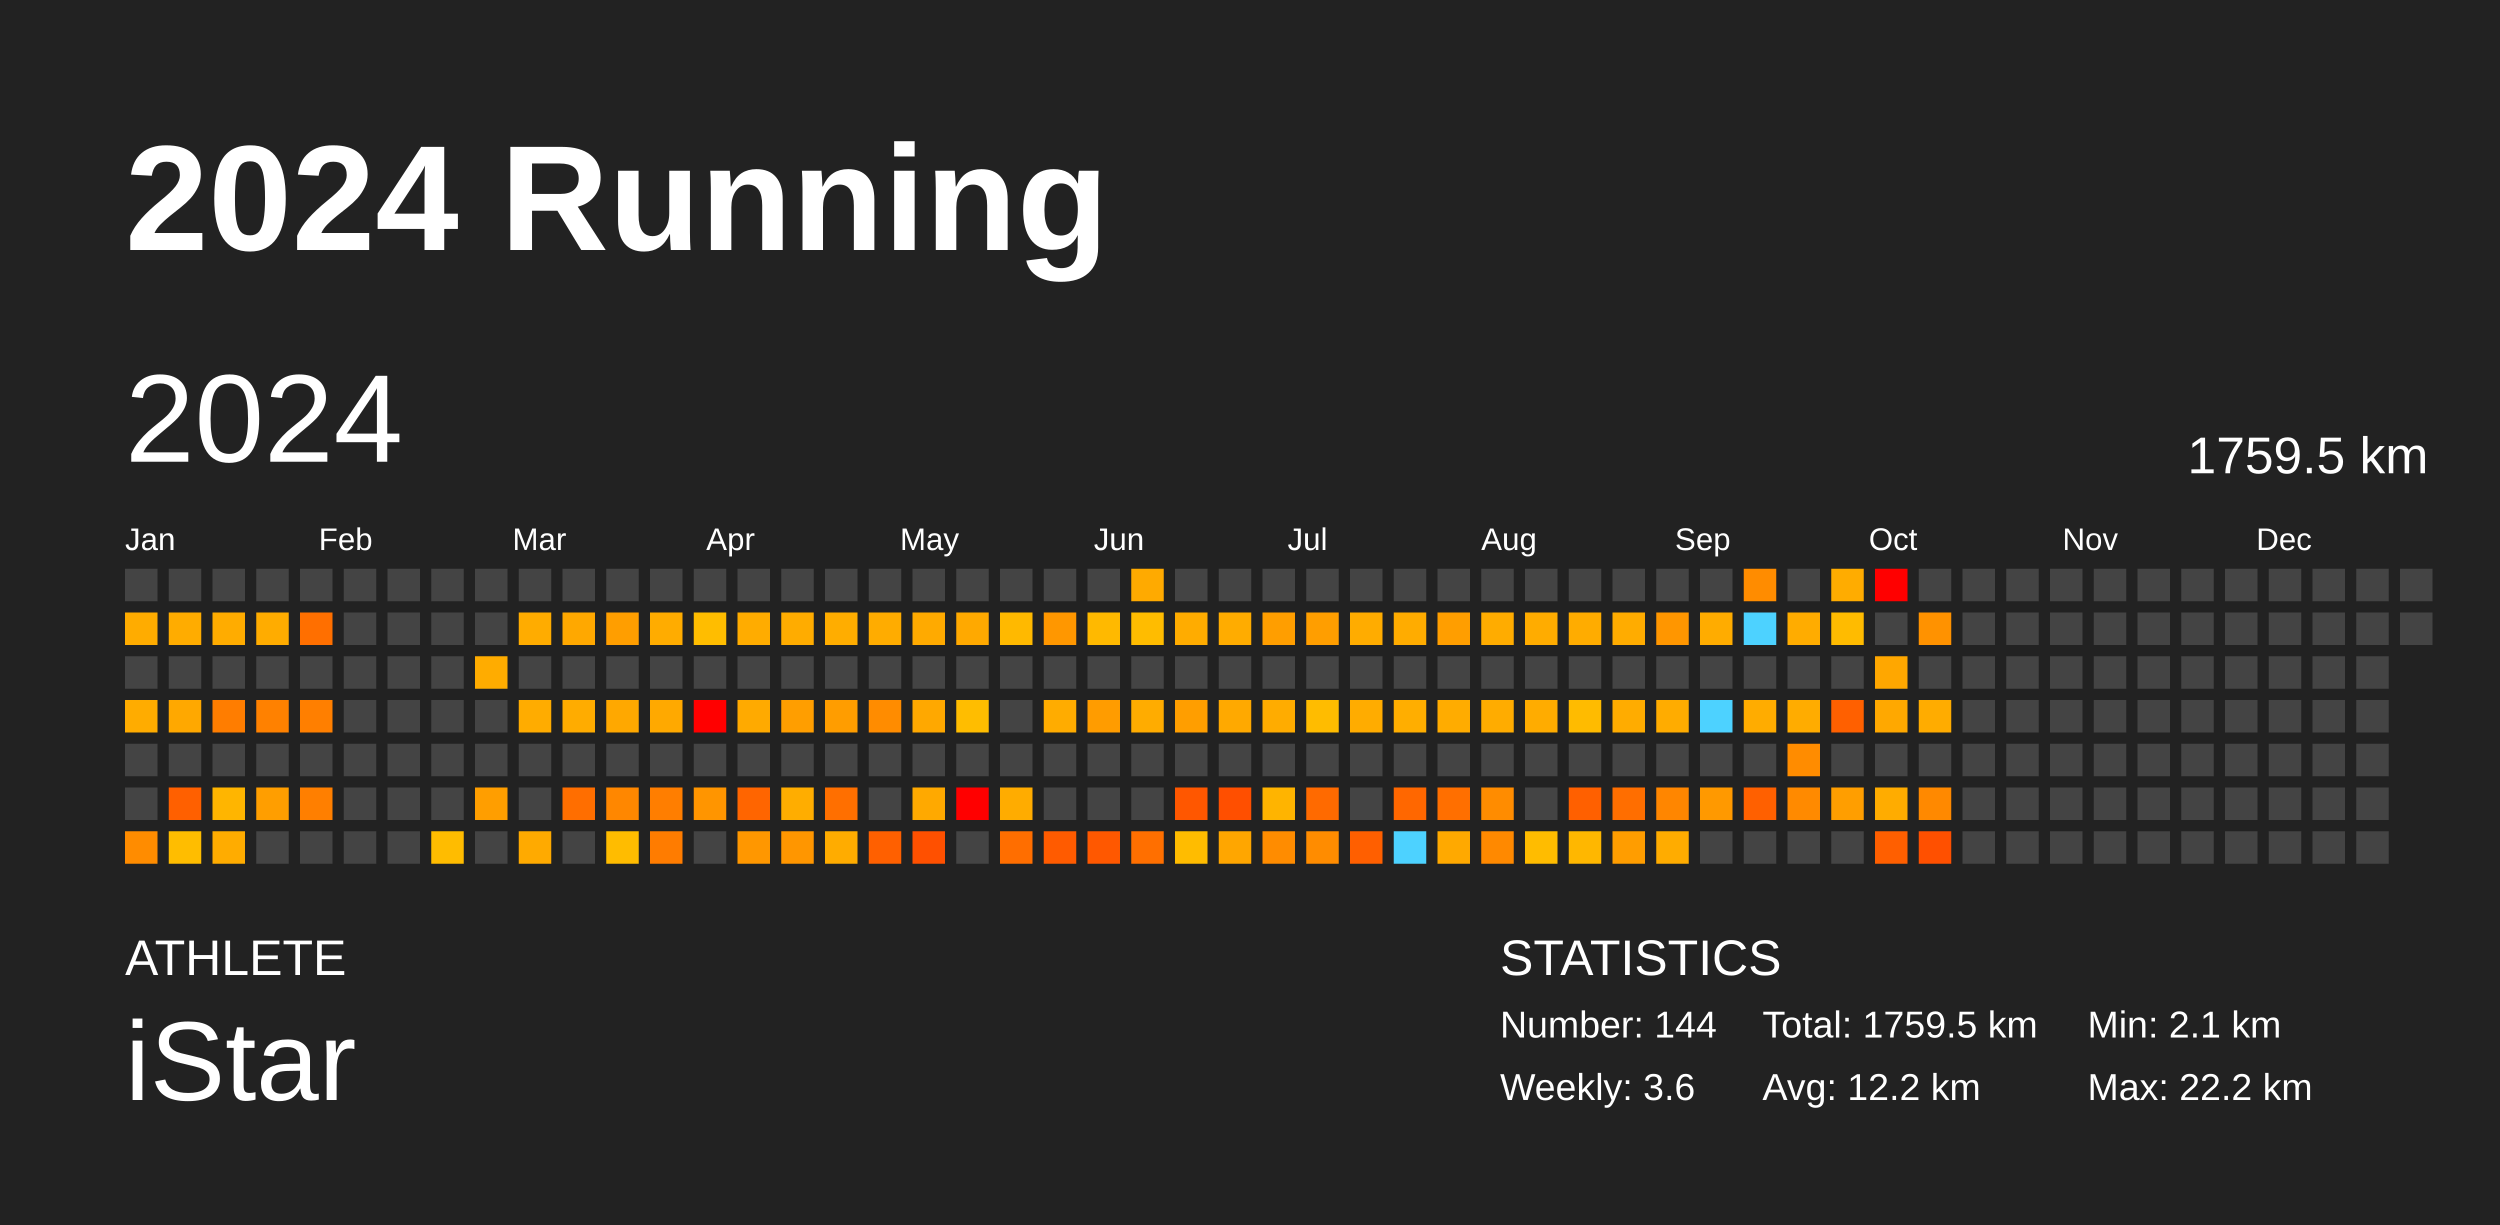
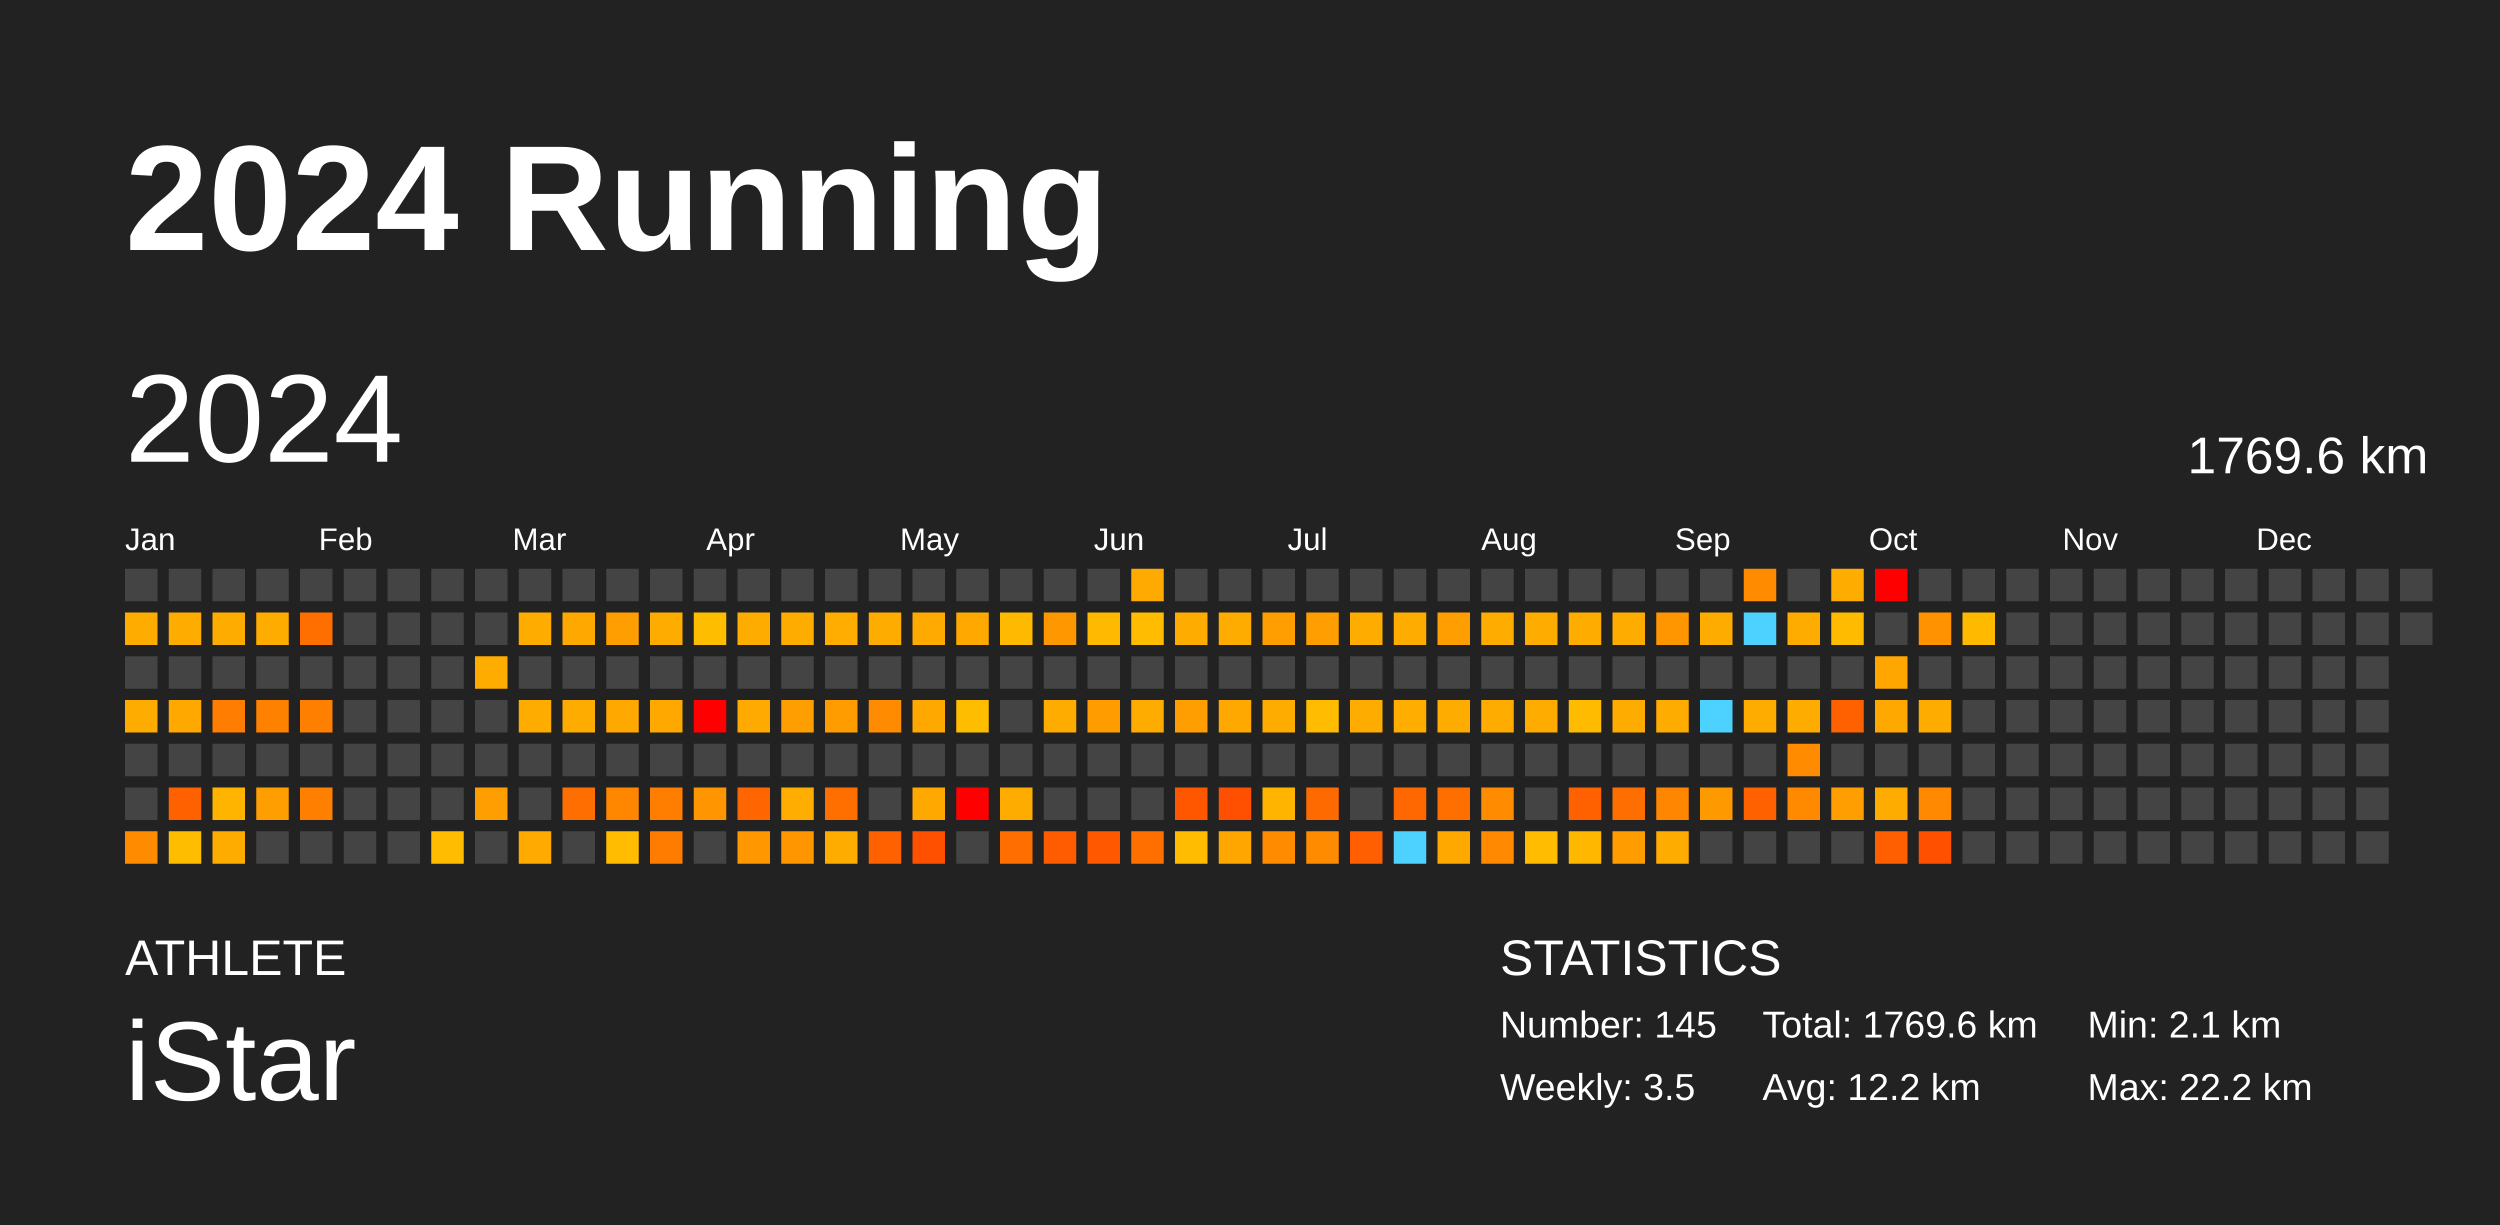
<svg xmlns="http://www.w3.org/2000/svg" baseProfile="full" height="98mm" version="1.1" viewBox="0,0,200,98" width="200mm">
  <defs />
  <rect fill="#222222" height="98" width="200" x="0" y="0" />
  <text fill="#FFFFFF" style="font-size:12px; font-family:Arial; font-weight:bold;" x="10" y="20">2024 Running</text>
  <text fill="#FFFFFF" style="font-size:4px; font-family:Arial" x="10" y="78">ATHLETE</text>
  <text fill="#FFFFFF" style="font-size:9px; font-family:Arial" x="10" y="88">iStar</text>
  <text fill="#FFFFFF" style="font-size:4px; font-family:Arial" x="120" y="78">STATISTICS</text>
-   <text fill="#FFFFFF" style="font-size:3px; font-family:Arial" x="120" y="83">Number: 144</text>
-   <text fill="#FFFFFF" style="font-size:3px; font-family:Arial" x="120" y="88">Weekly: 3.6</text>
-   <text fill="#FFFFFF" style="font-size:3px; font-family:Arial" x="141" y="83">Total: 1759.5 km</text>
+   <text fill="#FFFFFF" style="font-size:3px; font-family:Arial" x="120" y="83">Number: 145</text>
+   <text fill="#FFFFFF" style="font-size:3px; font-family:Arial" x="120" y="88">Weekly: 3.5</text>
+   <text fill="#FFFFFF" style="font-size:3px; font-family:Arial" x="141" y="83">Total: 1769.6 km</text>
  <text fill="#FFFFFF" style="font-size:3px; font-family:Arial" x="141" y="88">Avg: 12.2 km</text>
  <text fill="#FFFFFF" style="font-size:3px; font-family:Arial" x="167" y="83">Min: 2.1 km</text>
  <text fill="#FFFFFF" style="font-size:3px; font-family:Arial" x="167" y="88">Max: 22.2 km</text>
  <text dominant-baseline="hanging" fill="#FFFFFF" style="font-size:10.0px; font-family:Arial;" x="10" y="30">2024</text>
-   <text dominant-baseline="hanging" fill="#FFFFFF" style="font-size:4.125px; font-family:Arial;" x="175" y="35">1759.5 km</text>
+   <text dominant-baseline="hanging" fill="#FFFFFF" style="font-size:4.125px; font-family:Arial;" x="175" y="35">1769.6 km</text>
  <text fill="#FFFFFF" style="font-size:2.5px; font-family:Arial" x="10.0" y="44">Jan</text>
  <text fill="#FFFFFF" style="font-size:2.5px; font-family:Arial" x="25.5" y="44">Feb</text>
  <text fill="#FFFFFF" style="font-size:2.5px; font-family:Arial" x="41.0" y="44">Mar</text>
  <text fill="#FFFFFF" style="font-size:2.5px; font-family:Arial" x="56.5" y="44">Apr</text>
  <text fill="#FFFFFF" style="font-size:2.5px; font-family:Arial" x="72.0" y="44">May</text>
  <text fill="#FFFFFF" style="font-size:2.5px; font-family:Arial" x="87.5" y="44">Jun</text>
  <text fill="#FFFFFF" style="font-size:2.5px; font-family:Arial" x="103.0" y="44">Jul</text>
  <text fill="#FFFFFF" style="font-size:2.5px; font-family:Arial" x="118.5" y="44">Aug</text>
  <text fill="#FFFFFF" style="font-size:2.5px; font-family:Arial" x="134.0" y="44">Sep</text>
  <text fill="#FFFFFF" style="font-size:2.5px; font-family:Arial" x="149.5" y="44">Oct</text>
  <text fill="#FFFFFF" style="font-size:2.5px; font-family:Arial" x="165.0" y="44">Nov</text>
  <text fill="#FFFFFF" style="font-size:2.5px; font-family:Arial" x="180.5" y="44">Dec</text>
  <rect fill="#444444" height="2.6" width="2.6" x="10.0" y="45.5" />
  <rect fill="#ffac00" height="2.6" width="2.6" x="10.0" y="49.0" />
  <rect fill="#444444" height="2.6" width="2.6" x="10.0" y="52.5" />
  <rect fill="#ffac00" height="2.6" width="2.6" x="10.0" y="56.0" />
  <rect fill="#444444" height="2.6" width="2.6" x="10.0" y="59.5" />
  <rect fill="#444444" height="2.6" width="2.6" x="10.0" y="63.0" />
  <rect fill="#ff8c00" height="2.6" width="2.6" x="10.0" y="66.5" />
  <rect fill="#444444" height="2.6" width="2.6" x="13.5" y="45.5" />
  <rect fill="#ffac00" height="2.6" width="2.6" x="13.5" y="49.0" />
  <rect fill="#444444" height="2.6" width="2.6" x="13.5" y="52.5" />
  <rect fill="#ffa800" height="2.6" width="2.6" x="13.5" y="56.0" />
  <rect fill="#444444" height="2.6" width="2.6" x="13.5" y="59.5" />
  <rect fill="#ff6000" height="2.6" width="2.6" x="13.5" y="63.0" />
  <rect fill="#ffbd00" height="2.6" width="2.6" x="13.5" y="66.5" />
  <rect fill="#444444" height="2.6" width="2.6" x="17.0" y="45.5" />
  <rect fill="#ffac00" height="2.6" width="2.6" x="17.0" y="49.0" />
  <rect fill="#444444" height="2.6" width="2.6" x="17.0" y="52.5" />
  <rect fill="#ff7d00" height="2.6" width="2.6" x="17.0" y="56.0" />
  <rect fill="#444444" height="2.6" width="2.6" x="17.0" y="59.5" />
  <rect fill="#ffb500" height="2.6" width="2.6" x="17.0" y="63.0" />
  <rect fill="#ffac00" height="2.6" width="2.6" x="17.0" y="66.5" />
  <rect fill="#444444" height="2.6" width="2.6" x="20.5" y="45.5" />
  <rect fill="#ffac00" height="2.6" width="2.6" x="20.5" y="49.0" />
  <rect fill="#444444" height="2.6" width="2.6" x="20.5" y="52.5" />
  <rect fill="#ff8100" height="2.6" width="2.6" x="20.5" y="56.0" />
  <rect fill="#444444" height="2.6" width="2.6" x="20.5" y="59.5" />
  <rect fill="#ff9e00" height="2.6" width="2.6" x="20.5" y="63.0" />
  <rect fill="#444444" height="2.6" width="2.6" x="20.5" y="66.5" />
  <rect fill="#444444" height="2.6" width="2.6" x="24.0" y="45.5" />
  <rect fill="#ff6f00" height="2.6" width="2.6" x="24.0" y="49.0" />
  <rect fill="#444444" height="2.6" width="2.6" x="24.0" y="52.5" />
  <rect fill="#ff7f00" height="2.6" width="2.6" x="24.0" y="56.0" />
  <rect fill="#444444" height="2.6" width="2.6" x="24.0" y="59.5" />
  <rect fill="#ff7f00" height="2.6" width="2.6" x="24.0" y="63.0" />
  <rect fill="#444444" height="2.6" width="2.6" x="24.0" y="66.5" />
  <rect fill="#444444" height="2.6" width="2.6" x="27.5" y="45.5" />
  <rect fill="#444444" height="2.6" width="2.6" x="27.5" y="49.0" />
  <rect fill="#444444" height="2.6" width="2.6" x="27.5" y="52.5" />
  <rect fill="#444444" height="2.6" width="2.6" x="27.5" y="56.0" />
  <rect fill="#444444" height="2.6" width="2.6" x="27.5" y="59.5" />
  <rect fill="#444444" height="2.6" width="2.6" x="27.5" y="63.0" />
  <rect fill="#444444" height="2.6" width="2.6" x="27.5" y="66.5" />
  <rect fill="#444444" height="2.6" width="2.6" x="31.0" y="45.5" />
  <rect fill="#444444" height="2.6" width="2.6" x="31.0" y="49.0" />
  <rect fill="#444444" height="2.6" width="2.6" x="31.0" y="52.5" />
  <rect fill="#444444" height="2.6" width="2.6" x="31.0" y="56.0" />
  <rect fill="#444444" height="2.6" width="2.6" x="31.0" y="59.5" />
  <rect fill="#444444" height="2.6" width="2.6" x="31.0" y="63.0" />
  <rect fill="#444444" height="2.6" width="2.6" x="31.0" y="66.5" />
  <rect fill="#444444" height="2.6" width="2.6" x="34.5" y="45.5" />
  <rect fill="#444444" height="2.6" width="2.6" x="34.5" y="49.0" />
  <rect fill="#444444" height="2.6" width="2.6" x="34.5" y="52.5" />
  <rect fill="#444444" height="2.6" width="2.6" x="34.5" y="56.0" />
  <rect fill="#444444" height="2.6" width="2.6" x="34.5" y="59.5" />
  <rect fill="#444444" height="2.6" width="2.6" x="34.5" y="63.0" />
  <rect fill="#ffbc00" height="2.6" width="2.6" x="34.5" y="66.5" />
  <rect fill="#444444" height="2.6" width="2.6" x="38.0" y="45.5" />
  <rect fill="#444444" height="2.6" width="2.6" x="38.0" y="49.0" />
  <rect fill="#ffac00" height="2.6" width="2.6" x="38.0" y="52.5" />
  <rect fill="#444444" height="2.6" width="2.6" x="38.0" y="56.0" />
  <rect fill="#444444" height="2.6" width="2.6" x="38.0" y="59.5" />
  <rect fill="#ff9e00" height="2.6" width="2.6" x="38.0" y="63.0" />
  <rect fill="#444444" height="2.6" width="2.6" x="38.0" y="66.5" />
  <rect fill="#444444" height="2.6" width="2.6" x="41.5" y="45.5" />
  <rect fill="#ffac00" height="2.6" width="2.6" x="41.5" y="49.0" />
  <rect fill="#444444" height="2.6" width="2.6" x="41.5" y="52.5" />
  <rect fill="#ffac00" height="2.6" width="2.6" x="41.5" y="56.0" />
  <rect fill="#444444" height="2.6" width="2.6" x="41.5" y="59.5" />
  <rect fill="#444444" height="2.6" width="2.6" x="41.5" y="63.0" />
  <rect fill="#ffaa00" height="2.6" width="2.6" x="41.5" y="66.5" />
  <rect fill="#444444" height="2.6" width="2.6" x="45.0" y="45.5" />
  <rect fill="#ffa800" height="2.6" width="2.6" x="45.0" y="49.0" />
  <rect fill="#444444" height="2.6" width="2.6" x="45.0" y="52.5" />
  <rect fill="#ffac00" height="2.6" width="2.6" x="45.0" y="56.0" />
  <rect fill="#444444" height="2.6" width="2.6" x="45.0" y="59.5" />
  <rect fill="#ff6e00" height="2.6" width="2.6" x="45.0" y="63.0" />
  <rect fill="#444444" height="2.6" width="2.6" x="45.0" y="66.5" />
  <rect fill="#444444" height="2.6" width="2.6" x="48.5" y="45.5" />
  <rect fill="#ff9e00" height="2.6" width="2.6" x="48.5" y="49.0" />
  <rect fill="#444444" height="2.6" width="2.6" x="48.5" y="52.5" />
  <rect fill="#ffa800" height="2.6" width="2.6" x="48.5" y="56.0" />
  <rect fill="#444444" height="2.6" width="2.6" x="48.5" y="59.5" />
  <rect fill="#ff8700" height="2.6" width="2.6" x="48.5" y="63.0" />
  <rect fill="#ffbc00" height="2.6" width="2.6" x="48.5" y="66.5" />
  <rect fill="#444444" height="2.6" width="2.6" x="52.0" y="45.5" />
  <rect fill="#ffac00" height="2.6" width="2.6" x="52.0" y="49.0" />
  <rect fill="#444444" height="2.6" width="2.6" x="52.0" y="52.5" />
  <rect fill="#ffa900" height="2.6" width="2.6" x="52.0" y="56.0" />
  <rect fill="#444444" height="2.6" width="2.6" x="52.0" y="59.5" />
  <rect fill="#ff7e00" height="2.6" width="2.6" x="52.0" y="63.0" />
  <rect fill="#ff7c00" height="2.6" width="2.6" x="52.0" y="66.5" />
  <rect fill="#444444" height="2.6" width="2.6" x="55.5" y="45.5" />
  <rect fill="#ffbd00" height="2.6" width="2.6" x="55.5" y="49.0" />
  <rect fill="#444444" height="2.6" width="2.6" x="55.5" y="52.5" />
  <rect fill="red" height="2.6" width="2.6" x="55.5" y="56.0" />
  <rect fill="#444444" height="2.6" width="2.6" x="55.5" y="59.5" />
  <rect fill="#ff9500" height="2.6" width="2.6" x="55.5" y="63.0" />
  <rect fill="#444444" height="2.6" width="2.6" x="55.5" y="66.5" />
  <rect fill="#444444" height="2.6" width="2.6" x="59.0" y="45.5" />
  <rect fill="#ffac00" height="2.6" width="2.6" x="59.0" y="49.0" />
  <rect fill="#444444" height="2.6" width="2.6" x="59.0" y="52.5" />
  <rect fill="#ffaa00" height="2.6" width="2.6" x="59.0" y="56.0" />
  <rect fill="#444444" height="2.6" width="2.6" x="59.0" y="59.5" />
  <rect fill="#ff6500" height="2.6" width="2.6" x="59.0" y="63.0" />
  <rect fill="#ff9700" height="2.6" width="2.6" x="59.0" y="66.5" />
  <rect fill="#444444" height="2.6" width="2.6" x="62.5" y="45.5" />
  <rect fill="#ffac00" height="2.6" width="2.6" x="62.5" y="49.0" />
  <rect fill="#444444" height="2.6" width="2.6" x="62.5" y="52.5" />
  <rect fill="#ff9e00" height="2.6" width="2.6" x="62.5" y="56.0" />
  <rect fill="#444444" height="2.6" width="2.6" x="62.5" y="59.5" />
  <rect fill="#ffad00" height="2.6" width="2.6" x="62.5" y="63.0" />
  <rect fill="#ff9600" height="2.6" width="2.6" x="62.5" y="66.5" />
  <rect fill="#444444" height="2.6" width="2.6" x="66.0" y="45.5" />
  <rect fill="#ffad00" height="2.6" width="2.6" x="66.0" y="49.0" />
  <rect fill="#444444" height="2.6" width="2.6" x="66.0" y="52.5" />
  <rect fill="#ff9d00" height="2.6" width="2.6" x="66.0" y="56.0" />
  <rect fill="#444444" height="2.6" width="2.6" x="66.0" y="59.5" />
  <rect fill="#ff6f00" height="2.6" width="2.6" x="66.0" y="63.0" />
  <rect fill="#ffac00" height="2.6" width="2.6" x="66.0" y="66.5" />
  <rect fill="#444444" height="2.6" width="2.6" x="69.5" y="45.5" />
  <rect fill="#ffac00" height="2.6" width="2.6" x="69.5" y="49.0" />
  <rect fill="#444444" height="2.6" width="2.6" x="69.5" y="52.5" />
  <rect fill="#ff8c00" height="2.6" width="2.6" x="69.5" y="56.0" />
  <rect fill="#444444" height="2.6" width="2.6" x="69.5" y="59.5" />
  <rect fill="#444444" height="2.6" width="2.6" x="69.5" y="63.0" />
  <rect fill="#ff6000" height="2.6" width="2.6" x="69.5" y="66.5" />
  <rect fill="#444444" height="2.6" width="2.6" x="73.0" y="45.5" />
  <rect fill="#ffaa00" height="2.6" width="2.6" x="73.0" y="49.0" />
  <rect fill="#444444" height="2.6" width="2.6" x="73.0" y="52.5" />
  <rect fill="#ffa800" height="2.6" width="2.6" x="73.0" y="56.0" />
  <rect fill="#444444" height="2.6" width="2.6" x="73.0" y="59.5" />
  <rect fill="#ffa900" height="2.6" width="2.6" x="73.0" y="63.0" />
  <rect fill="#ff5000" height="2.6" width="2.6" x="73.0" y="66.5" />
  <rect fill="#444444" height="2.6" width="2.6" x="76.5" y="45.5" />
  <rect fill="#ffa900" height="2.6" width="2.6" x="76.5" y="49.0" />
  <rect fill="#444444" height="2.6" width="2.6" x="76.5" y="52.5" />
  <rect fill="#ffbd00" height="2.6" width="2.6" x="76.5" y="56.0" />
  <rect fill="#444444" height="2.6" width="2.6" x="76.5" y="59.5" />
  <rect fill="red" height="2.6" width="2.6" x="76.5" y="63.0" />
  <rect fill="#444444" height="2.6" width="2.6" x="76.5" y="66.5" />
  <rect fill="#444444" height="2.6" width="2.6" x="80.0" y="45.5" />
  <rect fill="#ffb900" height="2.6" width="2.6" x="80.0" y="49.0" />
  <rect fill="#444444" height="2.6" width="2.6" x="80.0" y="52.5" />
  <rect fill="#444444" height="2.6" width="2.6" x="80.0" y="56.0" />
  <rect fill="#444444" height="2.6" width="2.6" x="80.0" y="59.5" />
  <rect fill="#ffac00" height="2.6" width="2.6" x="80.0" y="63.0" />
  <rect fill="#ff6e00" height="2.6" width="2.6" x="80.0" y="66.5" />
  <rect fill="#444444" height="2.6" width="2.6" x="83.5" y="45.5" />
  <rect fill="#ff9700" height="2.6" width="2.6" x="83.5" y="49.0" />
  <rect fill="#444444" height="2.6" width="2.6" x="83.5" y="52.5" />
  <rect fill="#ffac00" height="2.6" width="2.6" x="83.5" y="56.0" />
  <rect fill="#444444" height="2.6" width="2.6" x="83.5" y="59.5" />
  <rect fill="#444444" height="2.6" width="2.6" x="83.5" y="63.0" />
  <rect fill="#ff5b00" height="2.6" width="2.6" x="83.5" y="66.5" />
  <rect fill="#444444" height="2.6" width="2.6" x="87.0" y="45.5" />
  <rect fill="#ffb900" height="2.6" width="2.6" x="87.0" y="49.0" />
  <rect fill="#444444" height="2.6" width="2.6" x="87.0" y="52.5" />
  <rect fill="#ff9c00" height="2.6" width="2.6" x="87.0" y="56.0" />
  <rect fill="#444444" height="2.6" width="2.6" x="87.0" y="59.5" />
  <rect fill="#444444" height="2.6" width="2.6" x="87.0" y="63.0" />
  <rect fill="#ff5800" height="2.6" width="2.6" x="87.0" y="66.5" />
  <rect fill="#ffaa00" height="2.6" width="2.6" x="90.5" y="45.5" />
  <rect fill="#ffbc00" height="2.6" width="2.6" x="90.5" y="49.0" />
  <rect fill="#444444" height="2.6" width="2.6" x="90.5" y="52.5" />
  <rect fill="#ffac00" height="2.6" width="2.6" x="90.5" y="56.0" />
  <rect fill="#444444" height="2.6" width="2.6" x="90.5" y="59.5" />
  <rect fill="#444444" height="2.6" width="2.6" x="90.5" y="63.0" />
  <rect fill="#ff6f00" height="2.6" width="2.6" x="90.5" y="66.5" />
  <rect fill="#444444" height="2.6" width="2.6" x="94.0" y="45.5" />
  <rect fill="#ffac00" height="2.6" width="2.6" x="94.0" y="49.0" />
  <rect fill="#444444" height="2.6" width="2.6" x="94.0" y="52.5" />
  <rect fill="#ff9e00" height="2.6" width="2.6" x="94.0" y="56.0" />
  <rect fill="#444444" height="2.6" width="2.6" x="94.0" y="59.5" />
  <rect fill="#ff5700" height="2.6" width="2.6" x="94.0" y="63.0" />
  <rect fill="#ffbc00" height="2.6" width="2.6" x="94.0" y="66.5" />
  <rect fill="#444444" height="2.6" width="2.6" x="97.5" y="45.5" />
  <rect fill="#ffac00" height="2.6" width="2.6" x="97.5" y="49.0" />
  <rect fill="#444444" height="2.6" width="2.6" x="97.5" y="52.5" />
  <rect fill="#ffa900" height="2.6" width="2.6" x="97.5" y="56.0" />
  <rect fill="#444444" height="2.6" width="2.6" x="97.5" y="59.5" />
  <rect fill="#ff4f00" height="2.6" width="2.6" x="97.5" y="63.0" />
  <rect fill="#ffa600" height="2.6" width="2.6" x="97.5" y="66.5" />
  <rect fill="#444444" height="2.6" width="2.6" x="101.0" y="45.5" />
  <rect fill="#ff9e00" height="2.6" width="2.6" x="101.0" y="49.0" />
  <rect fill="#444444" height="2.6" width="2.6" x="101.0" y="52.5" />
  <rect fill="#ffac00" height="2.6" width="2.6" x="101.0" y="56.0" />
  <rect fill="#444444" height="2.6" width="2.6" x="101.0" y="59.5" />
  <rect fill="#ffb400" height="2.6" width="2.6" x="101.0" y="63.0" />
  <rect fill="#ff8c00" height="2.6" width="2.6" x="101.0" y="66.5" />
  <rect fill="#444444" height="2.6" width="2.6" x="104.5" y="45.5" />
  <rect fill="#ff9e00" height="2.6" width="2.6" x="104.5" y="49.0" />
  <rect fill="#444444" height="2.6" width="2.6" x="104.5" y="52.5" />
  <rect fill="#ffbc00" height="2.6" width="2.6" x="104.5" y="56.0" />
  <rect fill="#444444" height="2.6" width="2.6" x="104.5" y="59.5" />
  <rect fill="#ff6a00" height="2.6" width="2.6" x="104.5" y="63.0" />
  <rect fill="#ff8c00" height="2.6" width="2.6" x="104.5" y="66.5" />
  <rect fill="#444444" height="2.6" width="2.6" x="108.0" y="45.5" />
  <rect fill="#ffac00" height="2.6" width="2.6" x="108.0" y="49.0" />
  <rect fill="#444444" height="2.6" width="2.6" x="108.0" y="52.5" />
  <rect fill="#ffac00" height="2.6" width="2.6" x="108.0" y="56.0" />
  <rect fill="#444444" height="2.6" width="2.6" x="108.0" y="59.5" />
  <rect fill="#444444" height="2.6" width="2.6" x="108.0" y="63.0" />
  <rect fill="#ff5f00" height="2.6" width="2.6" x="108.0" y="66.5" />
  <rect fill="#444444" height="2.6" width="2.6" x="111.5" y="45.5" />
  <rect fill="#ffac00" height="2.6" width="2.6" x="111.5" y="49.0" />
  <rect fill="#444444" height="2.6" width="2.6" x="111.5" y="52.5" />
  <rect fill="#ffae00" height="2.6" width="2.6" x="111.5" y="56.0" />
  <rect fill="#444444" height="2.6" width="2.6" x="111.5" y="59.5" />
  <rect fill="#ff6700" height="2.6" width="2.6" x="111.5" y="63.0" />
  <rect fill="#4dd2ff" height="2.6" width="2.6" x="111.5" y="66.5" />
  <rect fill="#444444" height="2.6" width="2.6" x="115.0" y="45.5" />
  <rect fill="#ff9e00" height="2.6" width="2.6" x="115.0" y="49.0" />
  <rect fill="#444444" height="2.6" width="2.6" x="115.0" y="52.5" />
  <rect fill="#ffac00" height="2.6" width="2.6" x="115.0" y="56.0" />
  <rect fill="#444444" height="2.6" width="2.6" x="115.0" y="59.5" />
  <rect fill="#ff6f00" height="2.6" width="2.6" x="115.0" y="63.0" />
  <rect fill="#ffa900" height="2.6" width="2.6" x="115.0" y="66.5" />
  <rect fill="#444444" height="2.6" width="2.6" x="118.5" y="45.5" />
  <rect fill="#ffac00" height="2.6" width="2.6" x="118.5" y="49.0" />
  <rect fill="#444444" height="2.6" width="2.6" x="118.5" y="52.5" />
  <rect fill="#ffac00" height="2.6" width="2.6" x="118.5" y="56.0" />
  <rect fill="#444444" height="2.6" width="2.6" x="118.5" y="59.5" />
  <rect fill="#ff8c00" height="2.6" width="2.6" x="118.5" y="63.0" />
  <rect fill="#ff8900" height="2.6" width="2.6" x="118.5" y="66.5" />
  <rect fill="#444444" height="2.6" width="2.6" x="122.0" y="45.5" />
  <rect fill="#ffac00" height="2.6" width="2.6" x="122.0" y="49.0" />
  <rect fill="#444444" height="2.6" width="2.6" x="122.0" y="52.5" />
  <rect fill="#ffac00" height="2.6" width="2.6" x="122.0" y="56.0" />
  <rect fill="#444444" height="2.6" width="2.6" x="122.0" y="59.5" />
  <rect fill="#444444" height="2.6" width="2.6" x="122.0" y="63.0" />
  <rect fill="#ffbc00" height="2.6" width="2.6" x="122.0" y="66.5" />
  <rect fill="#444444" height="2.6" width="2.6" x="125.5" y="45.5" />
  <rect fill="#ffac00" height="2.6" width="2.6" x="125.5" y="49.0" />
  <rect fill="#444444" height="2.6" width="2.6" x="125.5" y="52.5" />
  <rect fill="#ffbb00" height="2.6" width="2.6" x="125.5" y="56.0" />
  <rect fill="#444444" height="2.6" width="2.6" x="125.5" y="59.5" />
  <rect fill="#ff6000" height="2.6" width="2.6" x="125.5" y="63.0" />
  <rect fill="#ffb700" height="2.6" width="2.6" x="125.5" y="66.5" />
  <rect fill="#444444" height="2.6" width="2.6" x="129.0" y="45.5" />
  <rect fill="#ffac00" height="2.6" width="2.6" x="129.0" y="49.0" />
  <rect fill="#444444" height="2.6" width="2.6" x="129.0" y="52.5" />
  <rect fill="#ffac00" height="2.6" width="2.6" x="129.0" y="56.0" />
  <rect fill="#444444" height="2.6" width="2.6" x="129.0" y="59.5" />
  <rect fill="#ff6e00" height="2.6" width="2.6" x="129.0" y="63.0" />
  <rect fill="#ff9d00" height="2.6" width="2.6" x="129.0" y="66.5" />
  <rect fill="#444444" height="2.6" width="2.6" x="132.5" y="45.5" />
  <rect fill="#ff9600" height="2.6" width="2.6" x="132.5" y="49.0" />
  <rect fill="#444444" height="2.6" width="2.6" x="132.5" y="52.5" />
  <rect fill="#ffac00" height="2.6" width="2.6" x="132.5" y="56.0" />
  <rect fill="#444444" height="2.6" width="2.6" x="132.5" y="59.5" />
  <rect fill="#ff8600" height="2.6" width="2.6" x="132.5" y="63.0" />
  <rect fill="#ffac00" height="2.6" width="2.6" x="132.5" y="66.5" />
  <rect fill="#444444" height="2.6" width="2.6" x="136.0" y="45.5" />
  <rect fill="#ffac00" height="2.6" width="2.6" x="136.0" y="49.0" />
  <rect fill="#444444" height="2.6" width="2.6" x="136.0" y="52.5" />
  <rect fill="#4dd2ff" height="2.6" width="2.6" x="136.0" y="56.0" />
  <rect fill="#444444" height="2.6" width="2.6" x="136.0" y="59.5" />
  <rect fill="#ff9900" height="2.6" width="2.6" x="136.0" y="63.0" />
  <rect fill="#444444" height="2.6" width="2.6" x="136.0" y="66.5" />
  <rect fill="#ff8c00" height="2.6" width="2.6" x="139.5" y="45.5" />
  <rect fill="#4dd2ff" height="2.6" width="2.6" x="139.5" y="49.0" />
  <rect fill="#444444" height="2.6" width="2.6" x="139.5" y="52.5" />
  <rect fill="#ffac00" height="2.6" width="2.6" x="139.5" y="56.0" />
  <rect fill="#444444" height="2.6" width="2.6" x="139.5" y="59.5" />
  <rect fill="#ff6000" height="2.6" width="2.6" x="139.5" y="63.0" />
  <rect fill="#444444" height="2.6" width="2.6" x="139.5" y="66.5" />
  <rect fill="#444444" height="2.6" width="2.6" x="143.0" y="45.5" />
  <rect fill="#ffac00" height="2.6" width="2.6" x="143.0" y="49.0" />
  <rect fill="#444444" height="2.6" width="2.6" x="143.0" y="52.5" />
  <rect fill="#ffac00" height="2.6" width="2.6" x="143.0" y="56.0" />
  <rect fill="#ff8c00" height="2.6" width="2.6" x="143.0" y="59.5" />
  <rect fill="#ff8a00" height="2.6" width="2.6" x="143.0" y="63.0" />
  <rect fill="#444444" height="2.6" width="2.6" x="143.0" y="66.5" />
  <rect fill="#ffac00" height="2.6" width="2.6" x="146.5" y="45.5" />
  <rect fill="#ffbb00" height="2.6" width="2.6" x="146.5" y="49.0" />
  <rect fill="#444444" height="2.6" width="2.6" x="146.5" y="52.5" />
  <rect fill="#ff6000" height="2.6" width="2.6" x="146.5" y="56.0" />
  <rect fill="#444444" height="2.6" width="2.6" x="146.5" y="59.5" />
  <rect fill="#ff9e00" height="2.6" width="2.6" x="146.5" y="63.0" />
  <rect fill="#444444" height="2.6" width="2.6" x="146.5" y="66.5" />
  <rect fill="red" height="2.6" width="2.6" x="150.0" y="45.5" />
  <rect fill="#444444" height="2.6" width="2.6" x="150.0" y="49.0" />
  <rect fill="#ffa700" height="2.6" width="2.6" x="150.0" y="52.5" />
  <rect fill="#ffa800" height="2.6" width="2.6" x="150.0" y="56.0" />
  <rect fill="#444444" height="2.6" width="2.6" x="150.0" y="59.5" />
  <rect fill="#ffac00" height="2.6" width="2.6" x="150.0" y="63.0" />
  <rect fill="#ff5f00" height="2.6" width="2.6" x="150.0" y="66.5" />
  <rect fill="#444444" height="2.6" width="2.6" x="153.5" y="45.5" />
  <rect fill="#ff9200" height="2.6" width="2.6" x="153.5" y="49.0" />
  <rect fill="#444444" height="2.6" width="2.6" x="153.5" y="52.5" />
  <rect fill="#ffac00" height="2.6" width="2.6" x="153.5" y="56.0" />
  <rect fill="#444444" height="2.6" width="2.6" x="153.5" y="59.5" />
  <rect fill="#ff8900" height="2.6" width="2.6" x="153.5" y="63.0" />
  <rect fill="#ff5000" height="2.6" width="2.6" x="153.5" y="66.5" />
  <rect fill="#444444" height="2.6" width="2.6" x="157.0" y="45.5" />
-   <rect fill="#444444" height="2.6" width="2.6" x="157.0" y="49.0" />
+   <rect fill="#ffba00" height="2.6" width="2.6" x="157.0" y="49.0" />
  <rect fill="#444444" height="2.6" width="2.6" x="157.0" y="52.5" />
  <rect fill="#444444" height="2.6" width="2.6" x="157.0" y="56.0" />
  <rect fill="#444444" height="2.6" width="2.6" x="157.0" y="59.5" />
  <rect fill="#444444" height="2.6" width="2.6" x="157.0" y="63.0" />
  <rect fill="#444444" height="2.6" width="2.6" x="157.0" y="66.5" />
  <rect fill="#444444" height="2.6" width="2.6" x="160.5" y="45.5" />
  <rect fill="#444444" height="2.6" width="2.6" x="160.5" y="49.0" />
  <rect fill="#444444" height="2.6" width="2.6" x="160.5" y="52.5" />
  <rect fill="#444444" height="2.6" width="2.6" x="160.5" y="56.0" />
  <rect fill="#444444" height="2.6" width="2.6" x="160.5" y="59.5" />
  <rect fill="#444444" height="2.6" width="2.6" x="160.5" y="63.0" />
  <rect fill="#444444" height="2.6" width="2.6" x="160.5" y="66.5" />
  <rect fill="#444444" height="2.6" width="2.6" x="164.0" y="45.5" />
  <rect fill="#444444" height="2.6" width="2.6" x="164.0" y="49.0" />
  <rect fill="#444444" height="2.6" width="2.6" x="164.0" y="52.5" />
  <rect fill="#444444" height="2.6" width="2.6" x="164.0" y="56.0" />
  <rect fill="#444444" height="2.6" width="2.6" x="164.0" y="59.5" />
  <rect fill="#444444" height="2.6" width="2.6" x="164.0" y="63.0" />
  <rect fill="#444444" height="2.6" width="2.6" x="164.0" y="66.5" />
  <rect fill="#444444" height="2.6" width="2.6" x="167.5" y="45.5" />
  <rect fill="#444444" height="2.6" width="2.6" x="167.5" y="49.0" />
  <rect fill="#444444" height="2.6" width="2.6" x="167.5" y="52.5" />
  <rect fill="#444444" height="2.6" width="2.6" x="167.5" y="56.0" />
  <rect fill="#444444" height="2.6" width="2.6" x="167.5" y="59.5" />
  <rect fill="#444444" height="2.6" width="2.6" x="167.5" y="63.0" />
  <rect fill="#444444" height="2.6" width="2.6" x="167.5" y="66.5" />
  <rect fill="#444444" height="2.6" width="2.6" x="171.0" y="45.5" />
  <rect fill="#444444" height="2.6" width="2.6" x="171.0" y="49.0" />
  <rect fill="#444444" height="2.6" width="2.6" x="171.0" y="52.5" />
  <rect fill="#444444" height="2.6" width="2.6" x="171.0" y="56.0" />
  <rect fill="#444444" height="2.6" width="2.6" x="171.0" y="59.5" />
  <rect fill="#444444" height="2.6" width="2.6" x="171.0" y="63.0" />
  <rect fill="#444444" height="2.6" width="2.6" x="171.0" y="66.5" />
  <rect fill="#444444" height="2.6" width="2.6" x="174.5" y="45.5" />
  <rect fill="#444444" height="2.6" width="2.6" x="174.5" y="49.0" />
  <rect fill="#444444" height="2.6" width="2.6" x="174.5" y="52.5" />
  <rect fill="#444444" height="2.6" width="2.6" x="174.5" y="56.0" />
  <rect fill="#444444" height="2.6" width="2.6" x="174.5" y="59.5" />
  <rect fill="#444444" height="2.6" width="2.6" x="174.5" y="63.0" />
  <rect fill="#444444" height="2.6" width="2.6" x="174.5" y="66.5" />
  <rect fill="#444444" height="2.6" width="2.6" x="178.0" y="45.5" />
  <rect fill="#444444" height="2.6" width="2.6" x="178.0" y="49.0" />
  <rect fill="#444444" height="2.6" width="2.6" x="178.0" y="52.5" />
  <rect fill="#444444" height="2.6" width="2.6" x="178.0" y="56.0" />
  <rect fill="#444444" height="2.6" width="2.6" x="178.0" y="59.5" />
  <rect fill="#444444" height="2.6" width="2.6" x="178.0" y="63.0" />
  <rect fill="#444444" height="2.6" width="2.6" x="178.0" y="66.5" />
  <rect fill="#444444" height="2.6" width="2.6" x="181.5" y="45.5" />
  <rect fill="#444444" height="2.6" width="2.6" x="181.5" y="49.0" />
  <rect fill="#444444" height="2.6" width="2.6" x="181.5" y="52.5" />
  <rect fill="#444444" height="2.6" width="2.6" x="181.5" y="56.0" />
  <rect fill="#444444" height="2.6" width="2.6" x="181.5" y="59.5" />
  <rect fill="#444444" height="2.6" width="2.6" x="181.5" y="63.0" />
  <rect fill="#444444" height="2.6" width="2.6" x="181.5" y="66.5" />
  <rect fill="#444444" height="2.6" width="2.6" x="185.0" y="45.5" />
  <rect fill="#444444" height="2.6" width="2.6" x="185.0" y="49.0" />
  <rect fill="#444444" height="2.6" width="2.6" x="185.0" y="52.5" />
  <rect fill="#444444" height="2.6" width="2.6" x="185.0" y="56.0" />
  <rect fill="#444444" height="2.6" width="2.6" x="185.0" y="59.5" />
  <rect fill="#444444" height="2.6" width="2.6" x="185.0" y="63.0" />
  <rect fill="#444444" height="2.6" width="2.6" x="185.0" y="66.5" />
  <rect fill="#444444" height="2.6" width="2.6" x="188.5" y="45.5" />
  <rect fill="#444444" height="2.6" width="2.6" x="188.5" y="49.0" />
  <rect fill="#444444" height="2.6" width="2.6" x="188.5" y="52.5" />
  <rect fill="#444444" height="2.6" width="2.6" x="188.5" y="56.0" />
  <rect fill="#444444" height="2.6" width="2.6" x="188.5" y="59.5" />
  <rect fill="#444444" height="2.6" width="2.6" x="188.5" y="63.0" />
  <rect fill="#444444" height="2.6" width="2.6" x="188.5" y="66.5" />
  <rect fill="#444444" height="2.6" width="2.6" x="192.0" y="45.5" />
  <rect fill="#444444" height="2.6" width="2.6" x="192.0" y="49.0" />
</svg>
